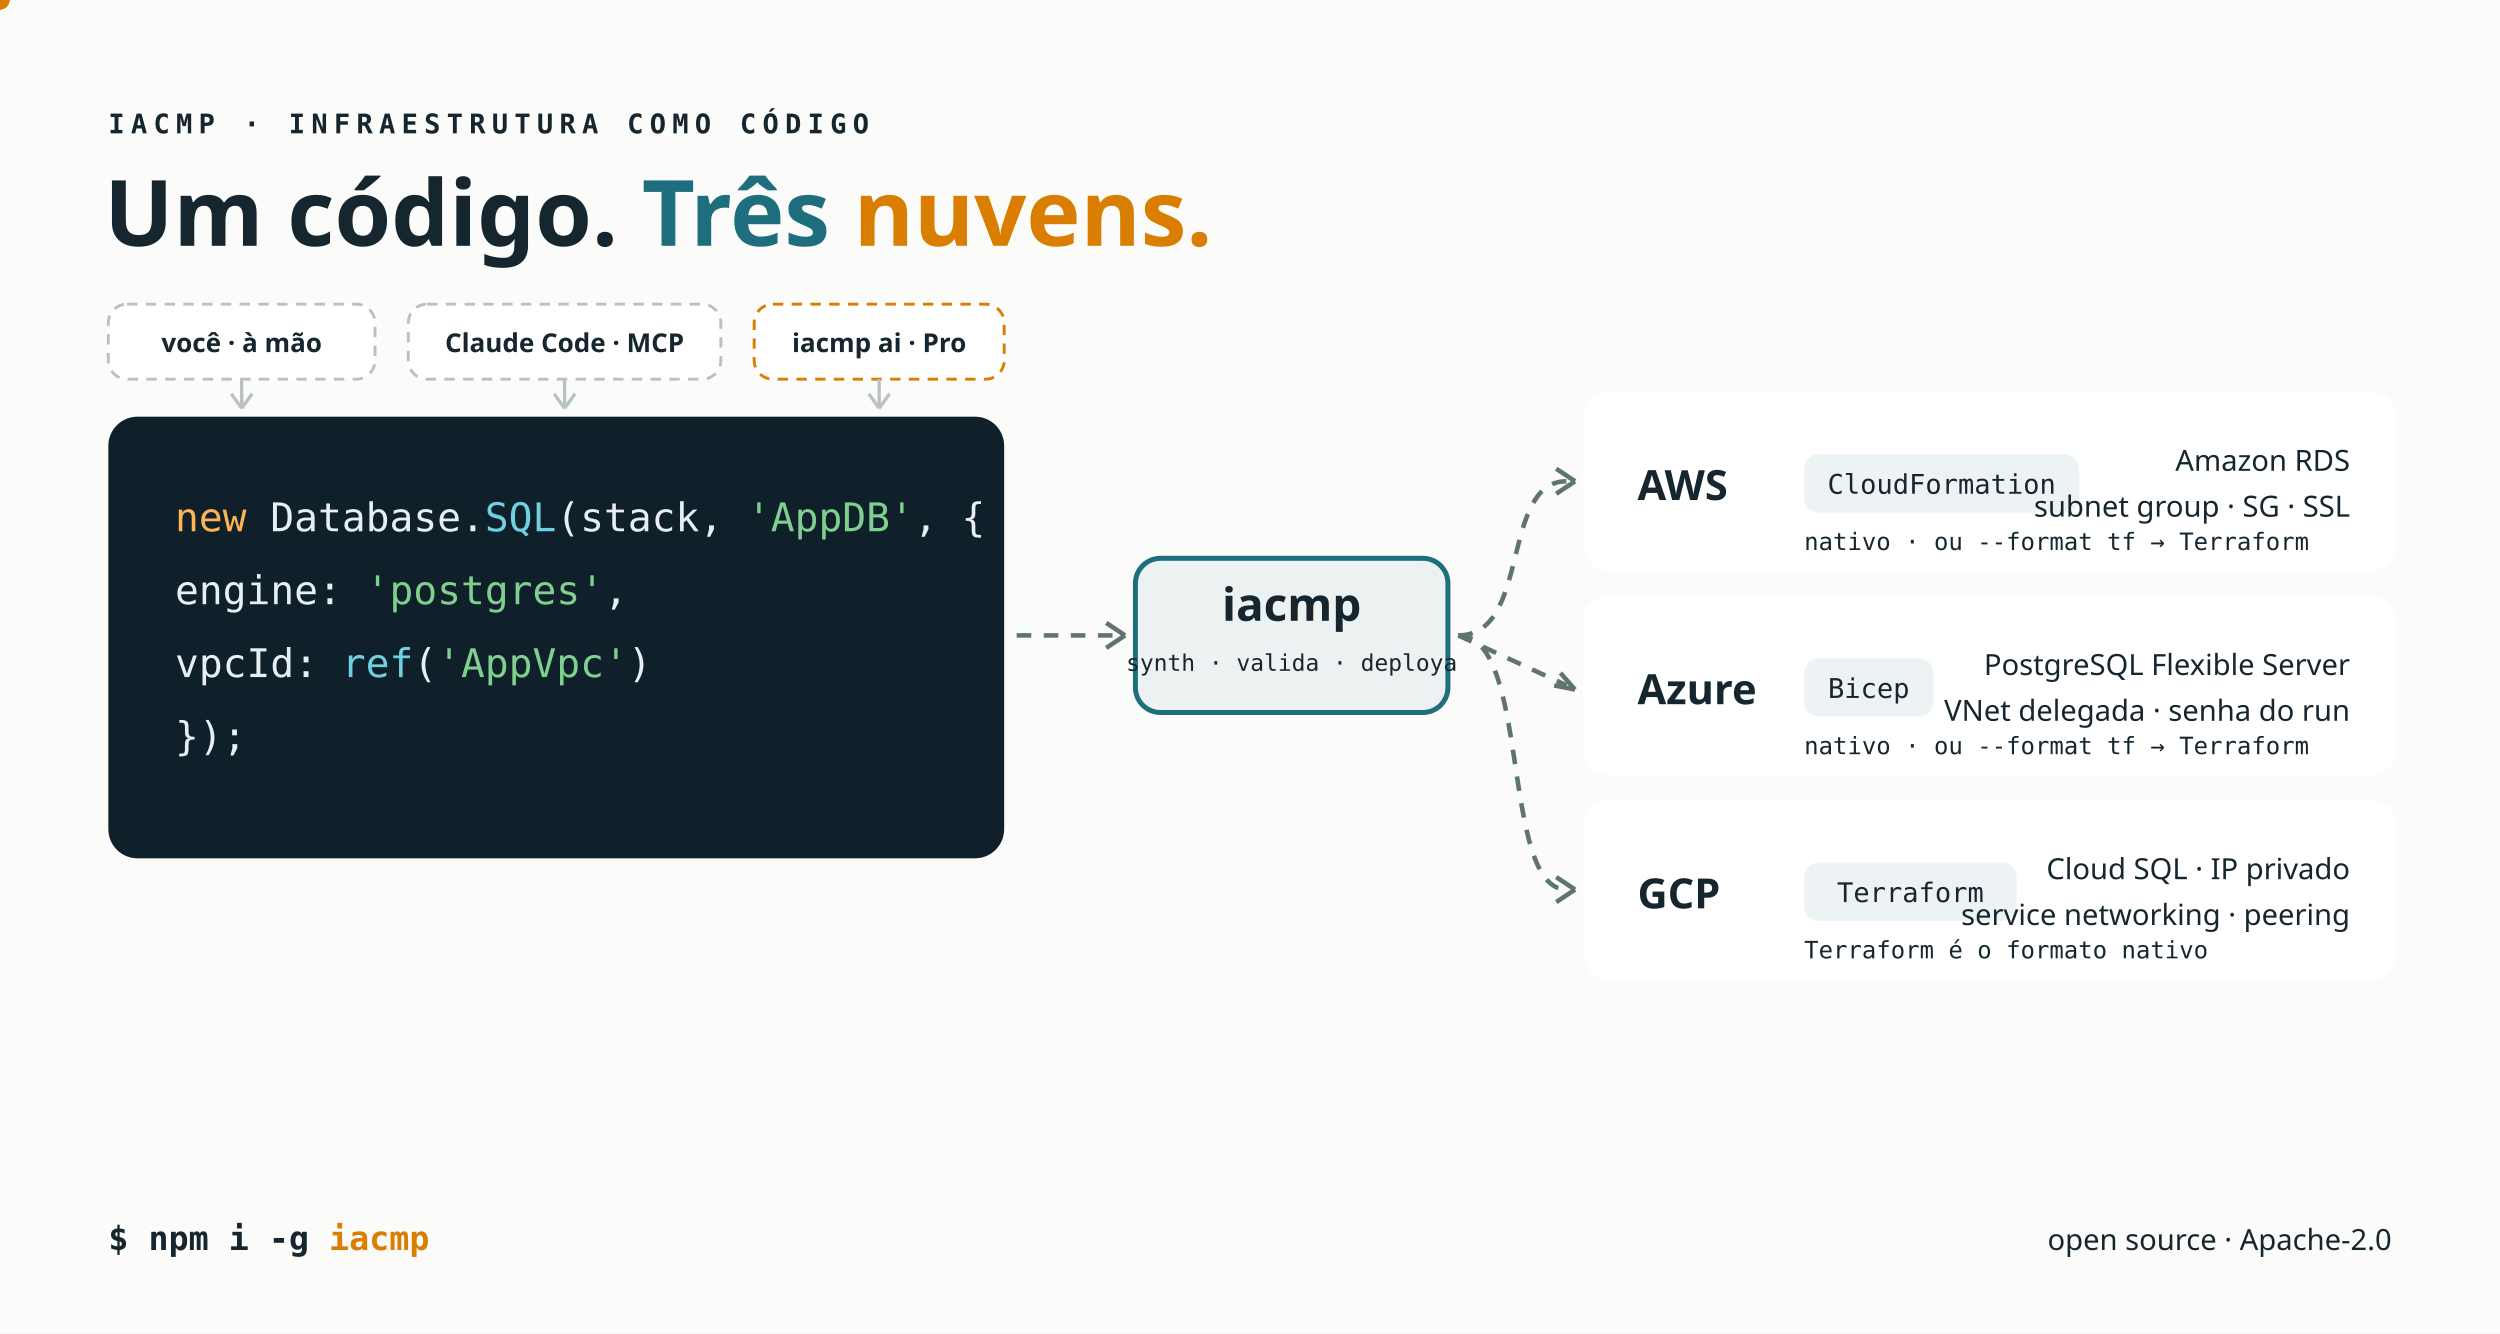
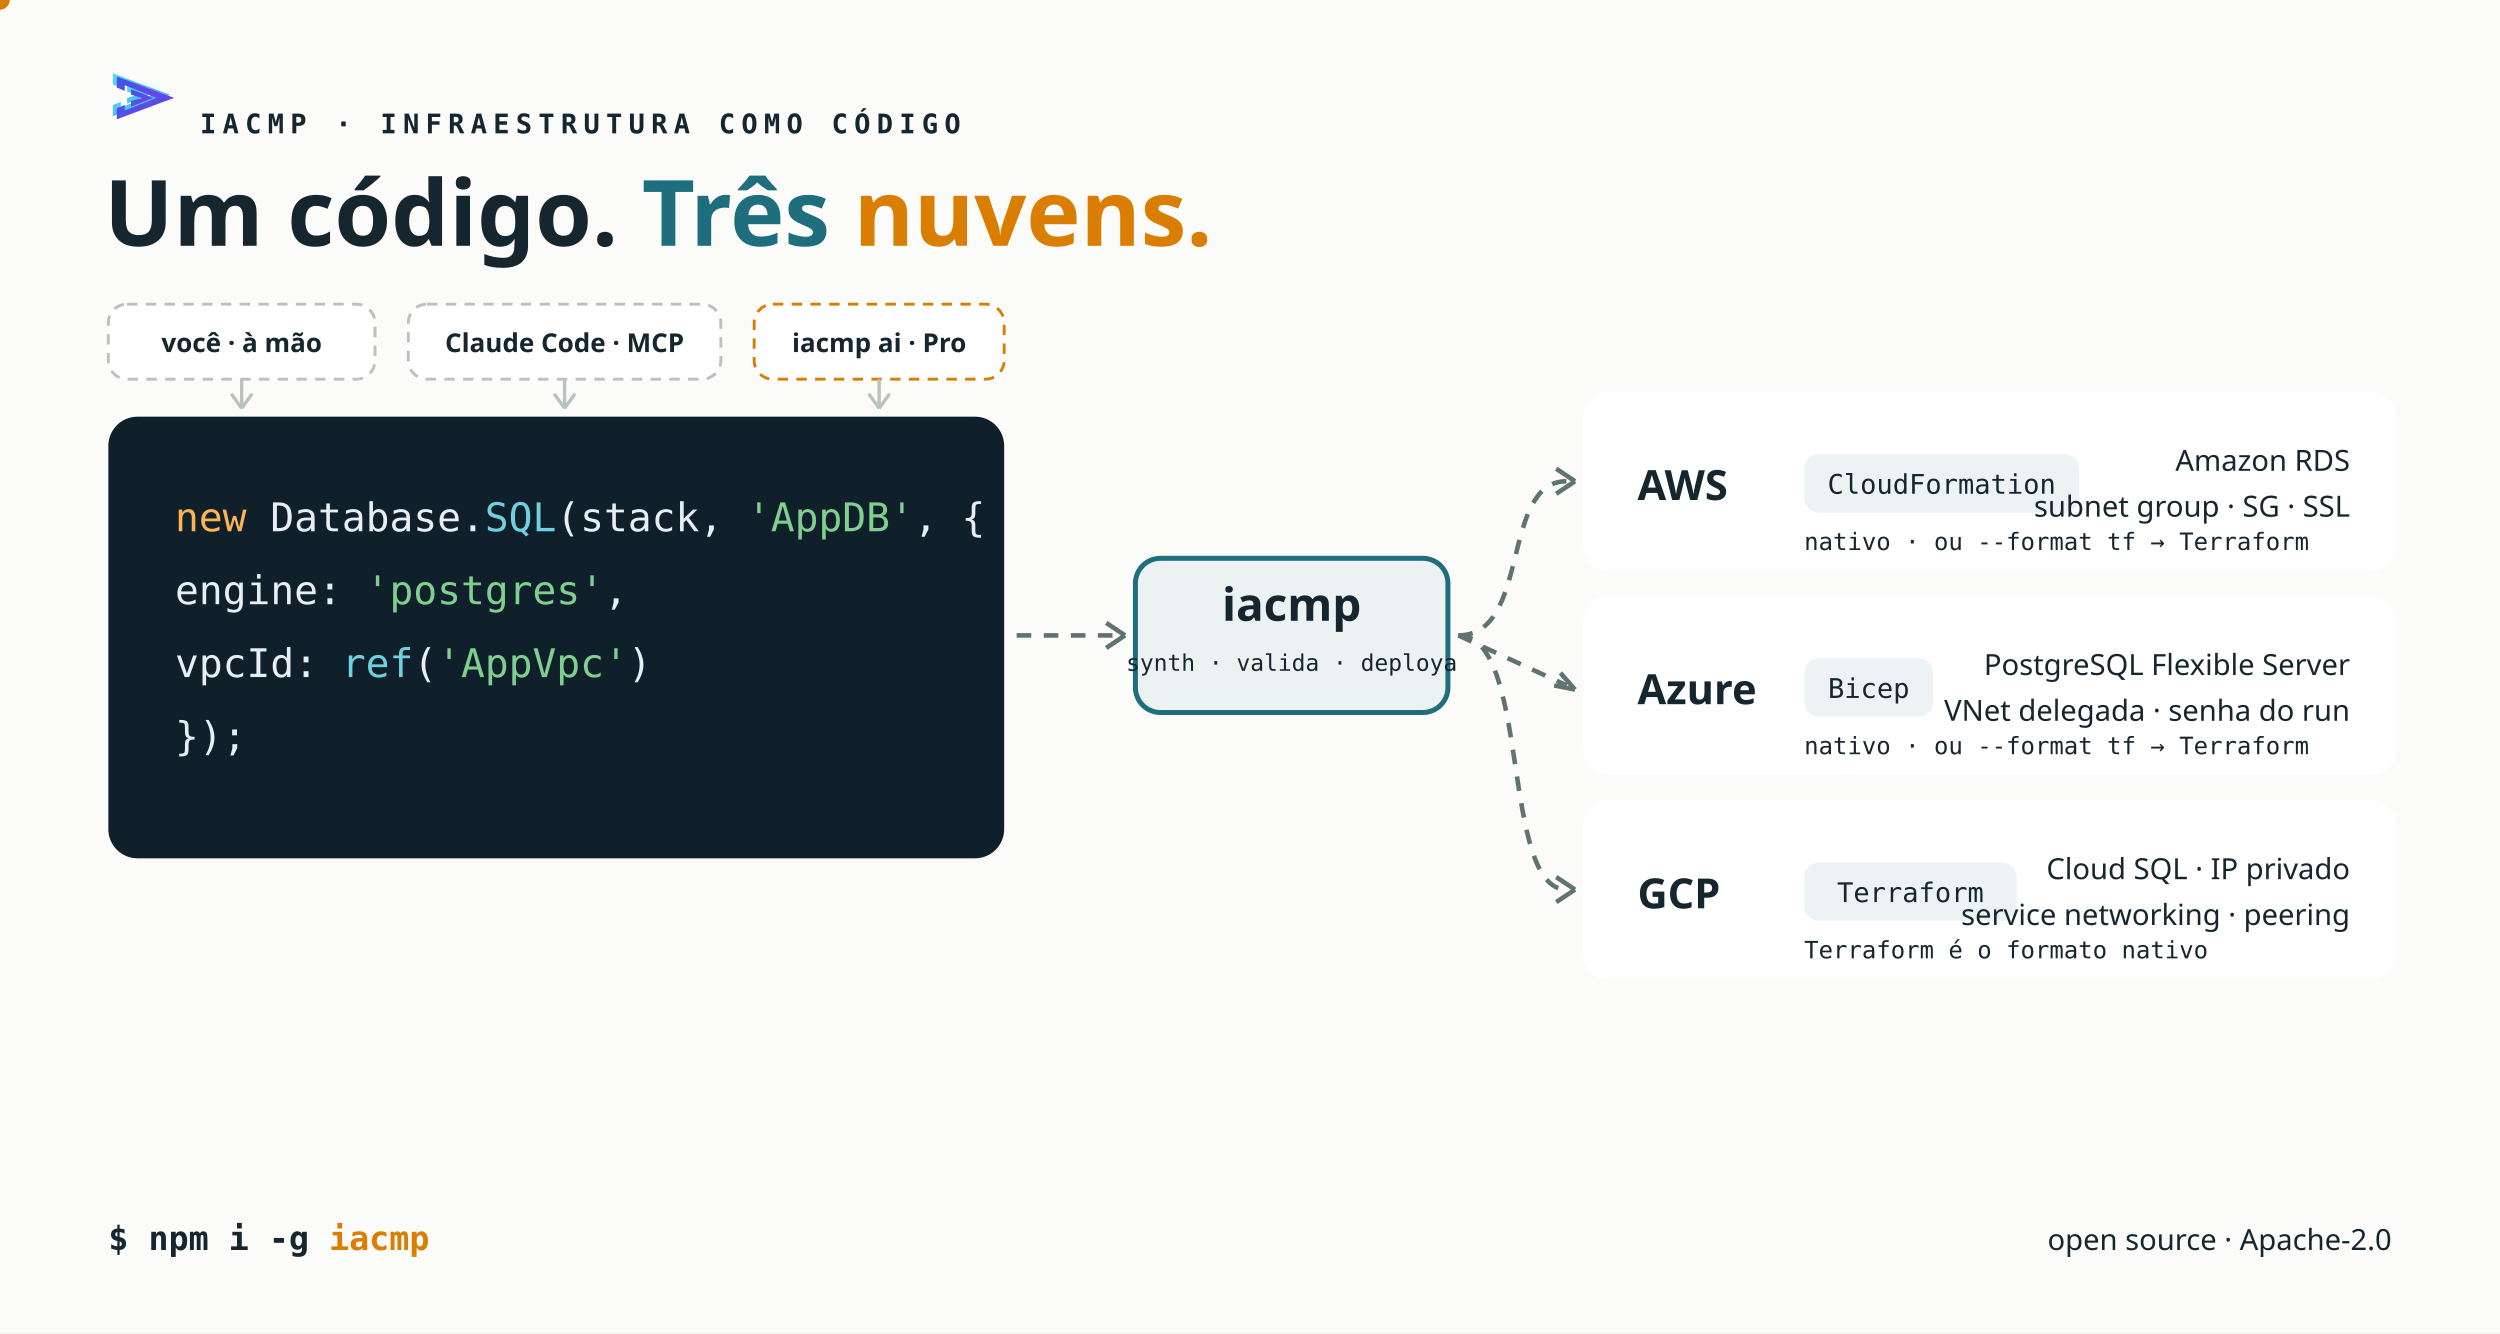
<svg xmlns="http://www.w3.org/2000/svg" viewBox="0 0 1200 640" font-family="'Avenir Next','Segoe UI',system-ui,sans-serif">
+   <defs>
+     <linearGradient id="lgBack" x1="0" y1="0" x2="1" y2="1">
+       <stop offset="0" stop-color="#55DBF5" />
+       <stop offset="1" stop-color="#3FA9F5" />
+     </linearGradient>
+     <linearGradient id="lgFront" x1="0" y1="0" x2="1" y2="1">
+       <stop offset="0" stop-color="#3B57E8" />
+       <stop offset="1" stop-color="#7A3FE4" />
+     </linearGradient>
+   </defs>
  <style>
  .march { stroke-dasharray: 7 6; animation: march 1.5s linear infinite; }
  @keyframes march { to { stroke-dashoffset: -13; } }
  .pulse { fill: #D97E00; }
  .p1 { offset-path: path('M488 305 L 540 305'); animation: tr 3s linear infinite; }
  .p2 { offset-path: path('M700 305 C 735 305 720 231 756 231'); animation: tr 3s linear infinite .4s; }
  .p3 { offset-path: path('M700 305 L 756 329'); animation: tr 3s linear infinite .8s; }
  .p4 { offset-path: path('M700 305 C 735 305 720 427 756 427'); animation: tr 3s linear infinite 1.2s; }
  @keyframes tr { from { offset-distance: 0%; opacity: 0; } 15% { opacity: 1; } 85% { opacity: 1; } to { offset-distance: 100%; opacity: 0; } }
  .card { animation: glow 4.5s ease-in-out infinite; }
  .c2 { animation-delay: .7s; } .c3 { animation-delay: 1.4s; }
  @keyframes glow { 0%, 100% { stroke: #D8DDDB; } 30% { stroke: #1E6E7E; } }
  text { fill: #16262E; }
  .code { fill: #E7EFF4; }
  .mono { font-family: ui-monospace,'SF Mono',Menlo,Consolas,monospace; }
</style>
  <rect width="1200" height="640" fill="#FBFBFA" />
-   <text x="52" y="64" class="mono" font-size="13" letter-spacing="3" font-weight="600" fill="#1E6E7E">IACMP · INFRAESTRUTURA COMO CÓDIGO</text>
+   <g transform="translate(50,28) scale(0.38)">
+     <g transform="translate(-5,-4)" fill="url(#lgBack)">
+       <path d="M16,23 L88,50 L76,54 L26,34 L26,41 L16,37 Z" />
+       <path d="M16,77 L88,50 L76,46 L26,66 L26,59 L16,63 Z" />
+       <path d="M34,39 L62,50 L34,61 L34,54 L48,50 L34,46 Z" />
+     </g>
+     <g fill="url(#lgFront)">
+       <path d="M16,23 L88,50 L76,54 L26,34 L26,41 L16,37 Z" />
+       <path d="M16,77 L88,50 L76,46 L26,66 L26,59 L16,63 Z" />
+       <path d="M34,39 L62,50 L34,61 L34,54 L48,50 L34,46 Z" />
+     </g>
+   </g>
+   <text x="96" y="64" class="mono" font-size="13" letter-spacing="3" font-weight="600" fill="#1E6E7E">IACMP · INFRAESTRUTURA COMO CÓDIGO</text>
  <text x="50" y="118" font-size="44" font-weight="700">Um código. <tspan fill="#1E6E7E">Três</tspan>
    <tspan fill="#D97E00">nuvens.</tspan>
  </text>
  <g font-size="12.5" font-weight="600">
    <rect x="52" y="146" width="128" height="36" rx="9" fill="#fff" stroke="#B8C2BF" stroke-width="1.4" stroke-dasharray="5 4" />
    <text x="116" y="169" text-anchor="middle" fill="#44555C">você · à mão</text>
    <rect x="196" y="146" width="150" height="36" rx="9" fill="#fff" stroke="#B8C2BF" stroke-width="1.4" stroke-dasharray="5 4" />
    <text x="271" y="169" text-anchor="middle" fill="#44555C">Claude Code · MCP</text>
    <rect x="362" y="146" width="120" height="36" rx="9" fill="#fff" stroke="#D97E00" stroke-width="1.4" stroke-dasharray="5 4" />
    <text x="422" y="169" text-anchor="middle" fill="#44555C">iacmp ai · Pro</text>
  </g>
  <g stroke="#B8C2BF" stroke-width="1.6" fill="none">
    <path d="M116 182 v 14 M116 196 l -5 -7 M116 196 l 5 -7" />
    <path d="M271 182 v 14 M271 196 l -5 -7 M271 196 l 5 -7" />
    <path d="M422 182 v 14 M422 196 l -5 -7 M422 196 l 5 -7" />
  </g>
  <rect x="52" y="200" width="430" height="212" rx="14" fill="#10202B" />
  <text x="84" y="255" class="mono code" font-size="19">
    <tspan fill="#FFB454">new</tspan> Database.<tspan fill="#6FD0E0">SQL</tspan>(stack, <tspan fill="#7FD08F">'AppDB'</tspan>, {</text>
  <text x="84" y="290" class="mono code" font-size="19">  engine: <tspan fill="#7FD08F">'postgres'</tspan>,</text>
  <text x="84" y="325" class="mono code" font-size="19">  vpcId: <tspan fill="#6FD0E0">ref</tspan>(<tspan fill="#7FD08F">'AppVpc'</tspan>)</text>
  <text x="84" y="360" class="mono code" font-size="19">});</text>
  <rect x="545" y="268" width="150" height="74" rx="12" fill="rgba(30,110,126,.07)" stroke="#1E6E7E" stroke-width="2.4" />
  <text x="620" y="298" font-size="22" font-weight="700" fill="#1E6E7E" text-anchor="middle">iacmp</text>
  <text x="620" y="322" class="mono" font-size="11" fill="#44555C" text-anchor="middle">synth · valida · deploya</text>
  <g stroke="#5F7370" stroke-width="2.2" fill="none">
    <path class="march" d="M488 305 L 536 305" />
    <path d="M540 305 l -9 -6 M540 305 l -9 6" />
    <path class="march" d="M700 305 C 735 305 720 231 752 231" />
    <path d="M756 231 l -9 -6 M756 231 l -9 6" />
    <path class="march" d="M700 305 L 752 329" />
    <path d="M756 331 l -10 -2 M756 331 l -7 -8" />
    <path class="march" d="M700 305 C 735 305 720 427 752 427" />
    <path d="M756 427 l -9 -6 M756 427 l -9 6" />
  </g>
  <circle class="pulse p1" r="4.5" />
  <circle class="pulse p2" r="4.5" />
  <circle class="pulse p3" r="4.5" />
  <circle class="pulse p4" r="4.5" />
  <g>
    <rect class="card" x="760" y="188" width="390" height="86" rx="12" fill="#fff" stroke-width="1.8" />
    <text x="786" y="240" font-size="20" font-weight="700">AWS</text>
    <rect x="866" y="218" width="132" height="28" rx="7" fill="rgba(30,110,126,.08)" />
    <text x="932" y="237" class="mono" font-size="13" fill="#1E6E7E" text-anchor="middle">CloudFormation</text>
    <text x="1128" y="226" font-size="14" fill="#44555C" text-anchor="end">Amazon RDS</text>
    <text x="1128" y="248" font-size="14" fill="#44555C" text-anchor="end">subnet group · SG · SSL</text>
    <text x="866" y="264" class="mono" font-size="11.5" fill="#6E7F7B">nativo · ou --format tf → Terraform</text>
  </g>
  <g>
    <rect class="card c2" x="760" y="286" width="390" height="86" rx="12" fill="#fff" stroke-width="1.8" />
    <text x="786" y="338" font-size="20" font-weight="700">Azure</text>
    <rect x="866" y="316" width="62" height="28" rx="7" fill="rgba(30,110,126,.08)" />
    <text x="897" y="335" class="mono" font-size="13" fill="#1E6E7E" text-anchor="middle">Bicep</text>
    <text x="1128" y="324" font-size="14" fill="#44555C" text-anchor="end">PostgreSQL Flexible Server</text>
    <text x="1128" y="346" font-size="14" fill="#44555C" text-anchor="end">VNet delegada · senha do run</text>
    <text x="866" y="362" class="mono" font-size="11.5" fill="#6E7F7B">nativo · ou --format tf → Terraform</text>
  </g>
  <g>
    <rect class="card c3" x="760" y="384" width="390" height="86" rx="12" fill="#fff" stroke-width="1.8" />
    <text x="786" y="436" font-size="20" font-weight="700">GCP</text>
    <rect x="866" y="414" width="102" height="28" rx="7" fill="rgba(30,110,126,.08)" />
    <text x="917" y="433" class="mono" font-size="13" fill="#1E6E7E" text-anchor="middle">Terraform</text>
    <text x="1128" y="422" font-size="14" fill="#44555C" text-anchor="end">Cloud SQL · IP privado</text>
    <text x="1128" y="444" font-size="14" fill="#44555C" text-anchor="end">service networking · peering</text>
    <text x="866" y="460" class="mono" font-size="11.5" fill="#6E7F7B">Terraform é o formato nativo</text>
  </g>
  <text x="52" y="600" class="mono" font-size="16" font-weight="600">$ npm i -g <tspan fill="#D97E00" font-weight="700">iacmp</tspan>
  </text>
  <text x="1148" y="600" font-size="14" fill="#6E7F7B" text-anchor="end">open source · Apache-2.0</text>
</svg>
